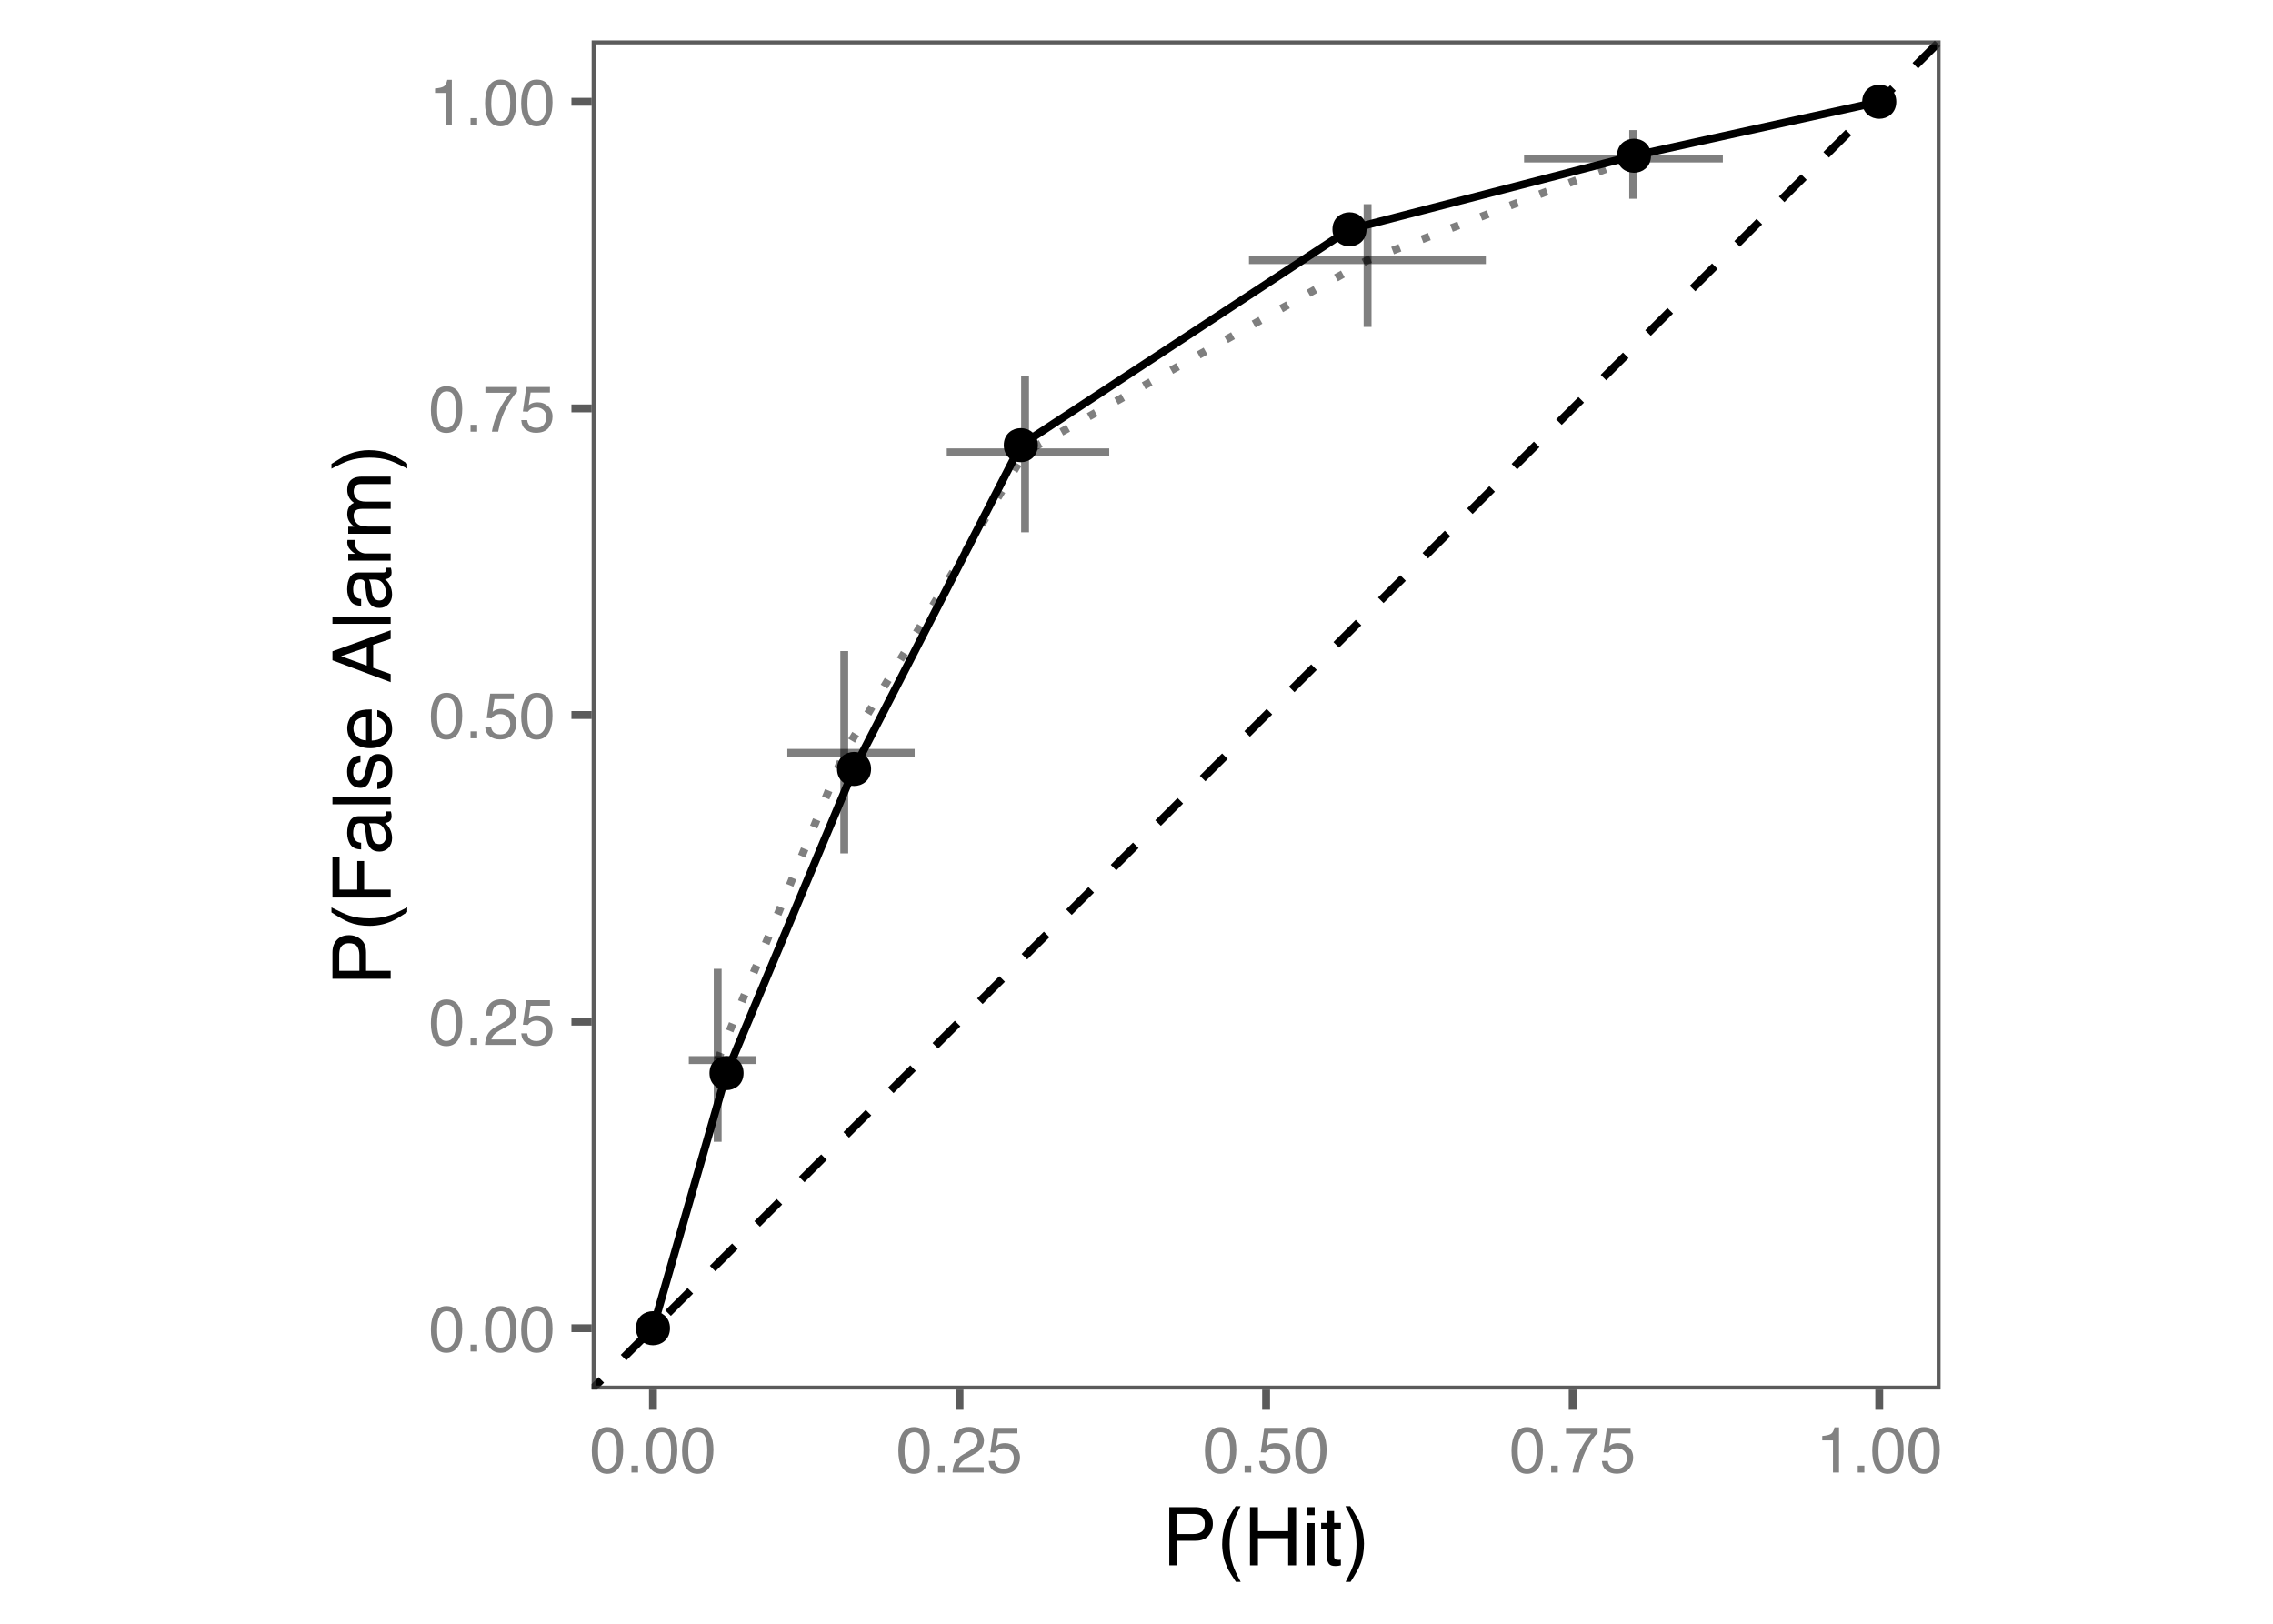
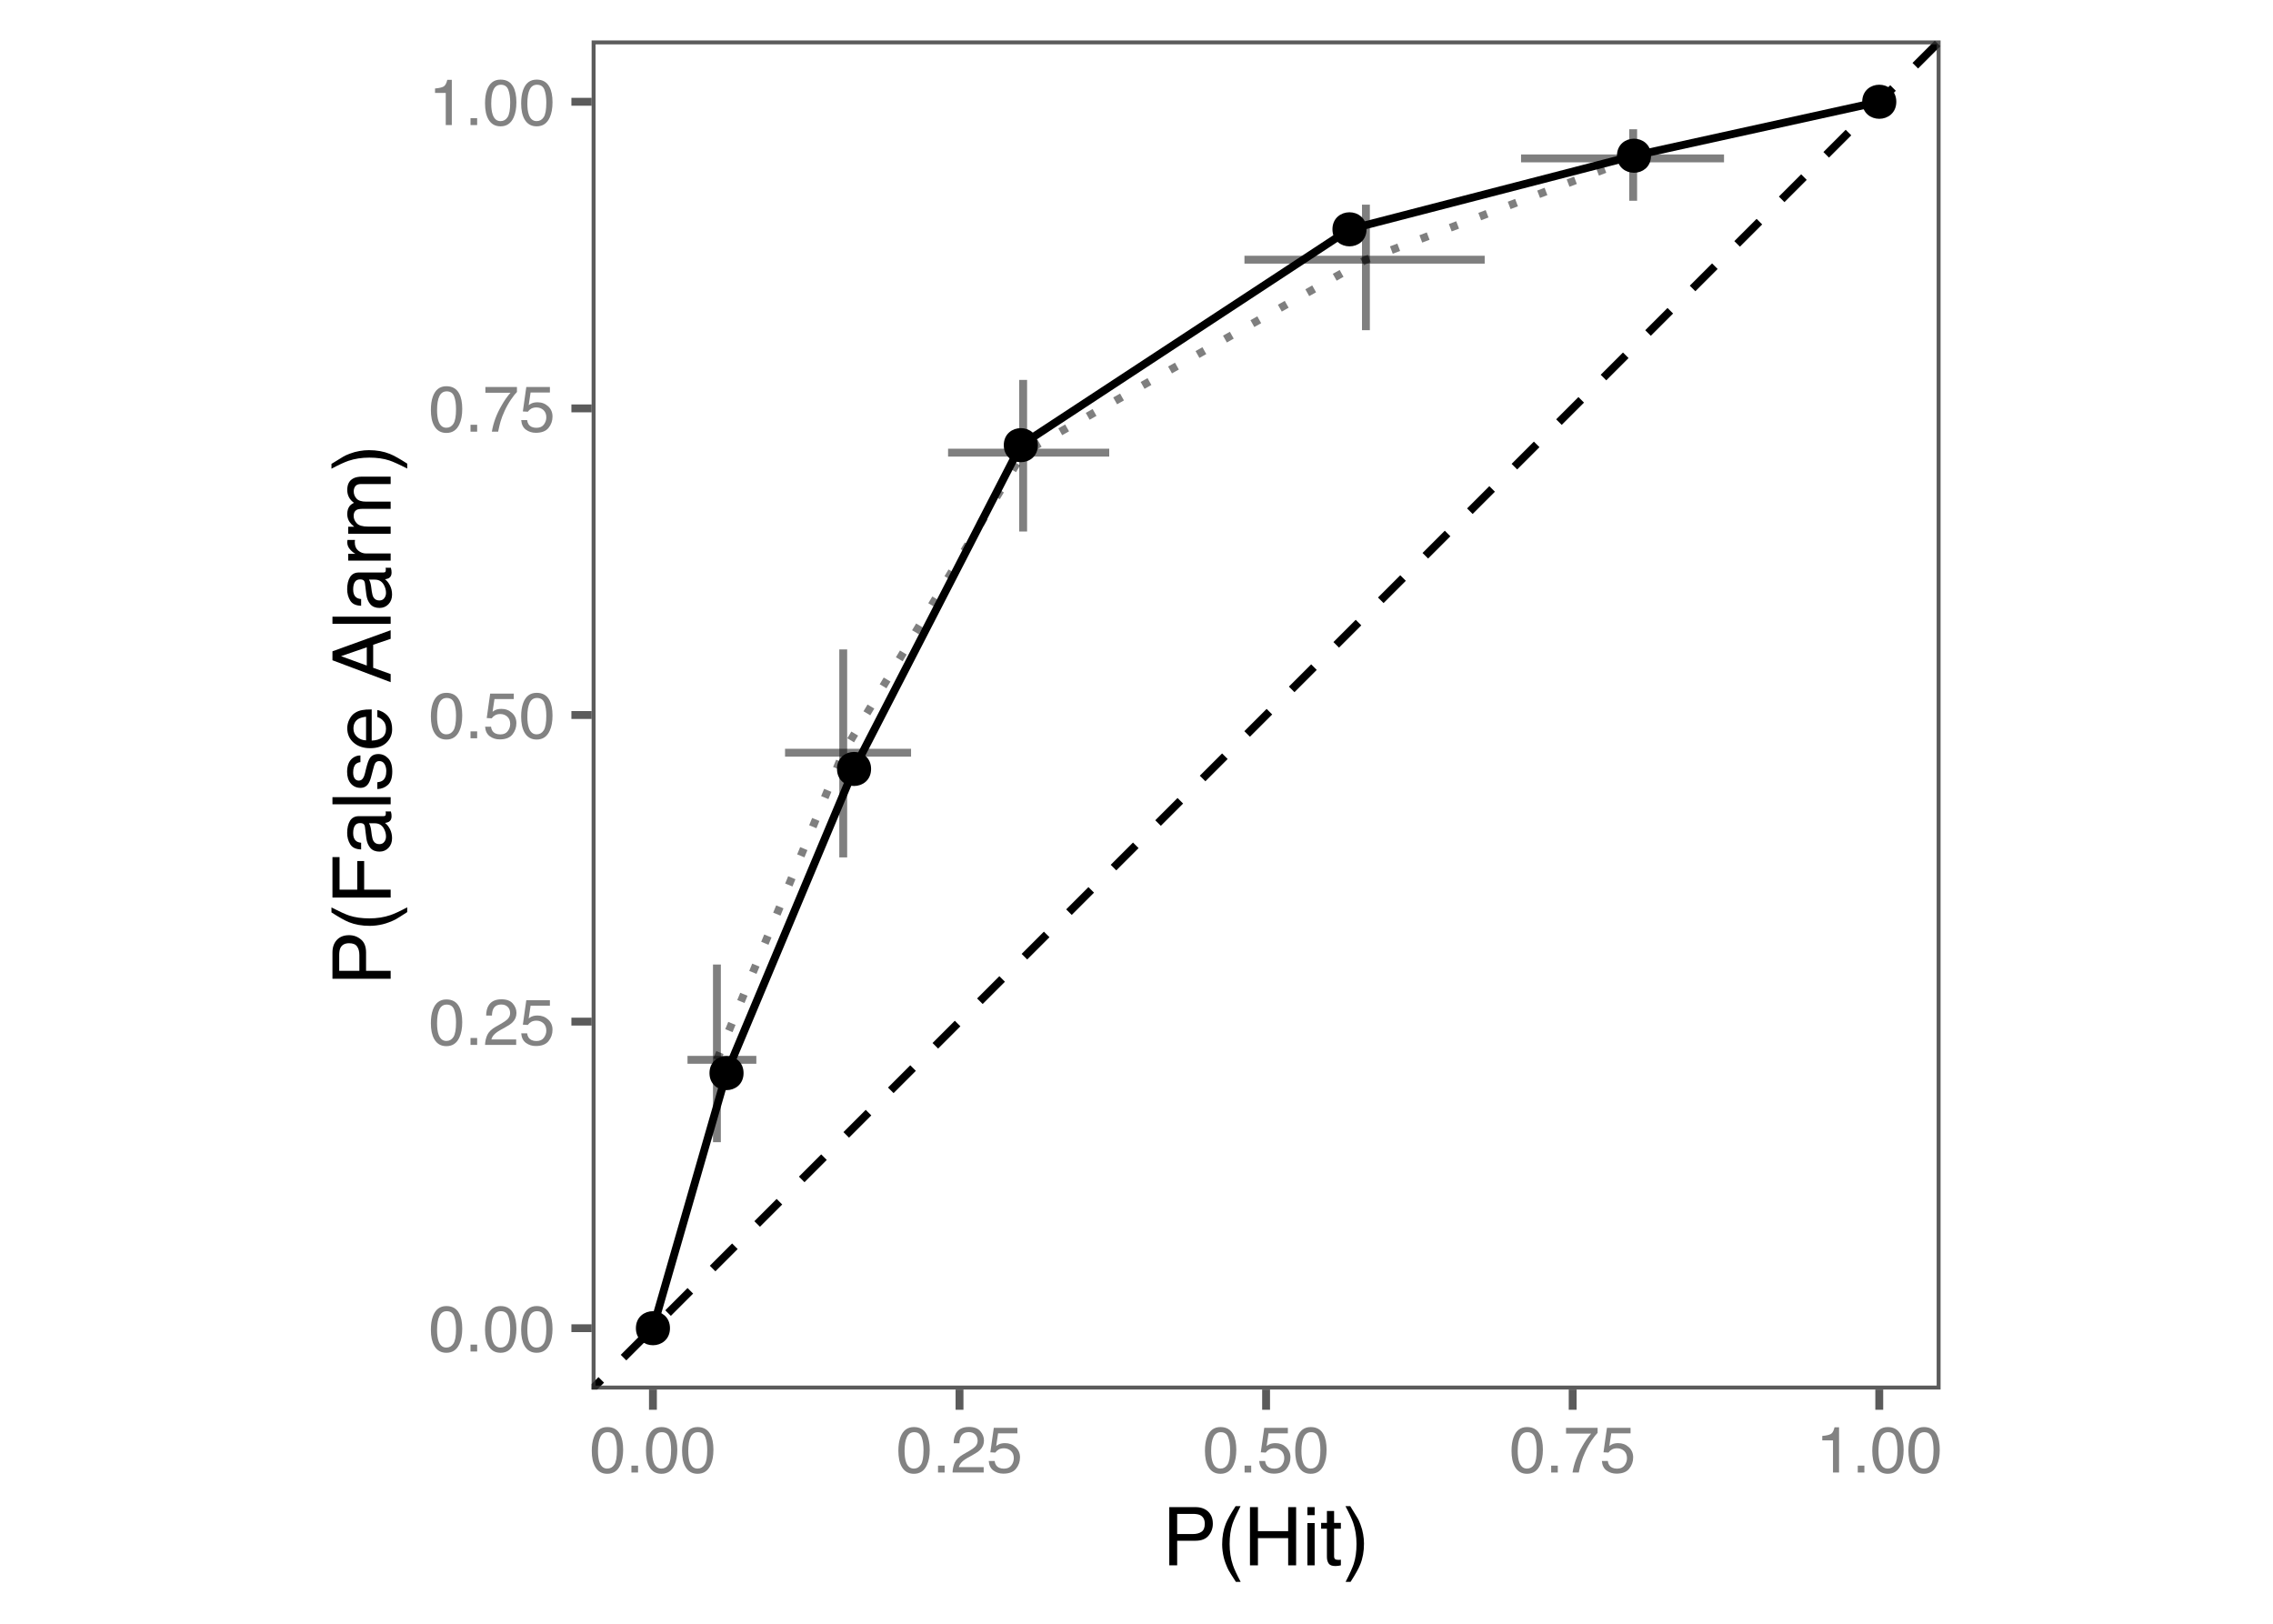
<svg xmlns="http://www.w3.org/2000/svg" xmlns:xlink="http://www.w3.org/1999/xlink" width="504pt" height="360pt" viewBox="0 0 504 360">
  <defs>
    <g>
      <g id="glyph-0-0">
        <path d="M 3.891 -10.078 C 5.203 -10.078 6.145 -9.539 6.719 -8.469 C 7.176 -7.633 7.406 -6.492 7.406 -5.047 C 7.406 -3.68 7.195 -2.551 6.781 -1.656 C 6.195 -0.363 5.234 0.281 3.891 0.281 C 2.68 0.281 1.781 -0.242 1.188 -1.297 C 0.695 -2.172 0.453 -3.348 0.453 -4.828 C 0.453 -5.973 0.598 -6.957 0.891 -7.781 C 1.441 -9.312 2.441 -10.078 3.891 -10.078 Z M 3.891 -0.875 C 4.547 -0.875 5.066 -1.164 5.453 -1.75 C 5.836 -2.332 6.031 -3.414 6.031 -5 C 6.031 -6.145 5.891 -7.086 5.609 -7.828 C 5.328 -8.566 4.781 -8.938 3.969 -8.938 C 3.227 -8.938 2.688 -8.582 2.344 -7.875 C 2 -7.176 1.828 -6.145 1.828 -4.781 C 1.828 -3.758 1.938 -2.938 2.156 -2.312 C 2.488 -1.352 3.066 -0.875 3.891 -0.875 Z M 3.891 -0.875 " />
      </g>
      <g id="glyph-0-1">
        <path d="M 1.234 -1.531 L 2.703 -1.531 L 2.703 0 L 1.234 0 Z M 1.234 -1.531 " />
      </g>
      <g id="glyph-0-2">
        <path d="M 0.453 0 C 0.492 -0.863 0.672 -1.617 0.984 -2.266 C 1.297 -2.91 1.906 -3.492 2.812 -4.016 L 4.172 -4.797 C 4.773 -5.148 5.195 -5.453 5.438 -5.703 C 5.82 -6.086 6.016 -6.531 6.016 -7.031 C 6.016 -7.613 5.836 -8.078 5.484 -8.422 C 5.129 -8.773 4.66 -8.953 4.078 -8.953 C 3.211 -8.953 2.613 -8.625 2.281 -7.969 C 2.102 -7.613 2.004 -7.125 1.984 -6.5 L 0.703 -6.5 C 0.711 -7.375 0.875 -8.086 1.188 -8.641 C 1.727 -9.617 2.695 -10.109 4.094 -10.109 C 5.238 -10.109 6.078 -9.797 6.609 -9.172 C 7.148 -8.547 7.422 -7.852 7.422 -7.094 C 7.422 -6.281 7.133 -5.586 6.562 -5.016 C 6.238 -4.68 5.648 -4.281 4.797 -3.812 L 3.828 -3.281 C 3.367 -3.02 3.008 -2.773 2.75 -2.547 C 2.281 -2.141 1.984 -1.691 1.859 -1.203 L 7.359 -1.203 L 7.359 0 Z M 0.453 0 " />
      </g>
      <g id="glyph-0-3">
        <path d="M 1.781 -2.562 C 1.863 -1.844 2.195 -1.344 2.781 -1.062 C 3.082 -0.926 3.43 -0.859 3.828 -0.859 C 4.578 -0.859 5.129 -1.098 5.484 -1.578 C 5.848 -2.055 6.031 -2.586 6.031 -3.172 C 6.031 -3.867 5.816 -4.41 5.391 -4.797 C 4.961 -5.18 4.445 -5.375 3.844 -5.375 C 3.406 -5.375 3.031 -5.289 2.719 -5.125 C 2.414 -4.957 2.148 -4.723 1.922 -4.422 L 0.828 -4.484 L 1.594 -9.906 L 6.828 -9.906 L 6.828 -8.688 L 2.547 -8.688 L 2.125 -5.875 C 2.352 -6.051 2.57 -6.188 2.781 -6.281 C 3.156 -6.438 3.594 -6.516 4.094 -6.516 C 5.008 -6.516 5.789 -6.219 6.438 -5.625 C 7.082 -5.031 7.406 -4.273 7.406 -3.359 C 7.406 -2.398 7.109 -1.555 6.516 -0.828 C 5.93 -0.109 4.992 0.25 3.703 0.25 C 2.879 0.25 2.148 0.02 1.516 -0.438 C 0.891 -0.895 0.539 -1.602 0.469 -2.562 Z M 1.781 -2.562 " />
      </g>
      <g id="glyph-0-4">
        <path d="M 7.531 -9.906 L 7.531 -8.797 C 7.207 -8.484 6.773 -7.938 6.234 -7.156 C 5.703 -6.383 5.227 -5.547 4.812 -4.641 C 4.406 -3.766 4.098 -2.969 3.891 -2.25 C 3.754 -1.781 3.578 -1.031 3.359 0 L 1.969 0 C 2.281 -1.926 2.984 -3.836 4.078 -5.734 C 4.711 -6.859 5.383 -7.82 6.094 -8.625 L 0.531 -8.625 L 0.531 -9.906 Z M 7.531 -9.906 " />
      </g>
      <g id="glyph-0-5">
        <path d="M 1.375 -7.125 L 1.375 -8.109 C 2.289 -8.191 2.926 -8.336 3.281 -8.547 C 3.645 -8.754 3.914 -9.25 4.094 -10.031 L 5.094 -10.031 L 5.094 0 L 3.75 0 L 3.75 -7.125 Z M 1.375 -7.125 " />
      </g>
      <g id="glyph-1-0">
        <path d="M 1.531 -12.906 L 7.344 -12.906 C 8.5 -12.906 9.426 -12.582 10.125 -11.938 C 10.832 -11.289 11.188 -10.383 11.188 -9.219 C 11.188 -8.207 10.867 -7.328 10.234 -6.578 C 9.609 -5.828 8.645 -5.453 7.344 -5.453 L 3.281 -5.453 L 3.281 0 L 1.531 0 Z M 9.406 -9.203 C 9.406 -10.148 9.055 -10.797 8.359 -11.141 C 7.973 -11.316 7.441 -11.406 6.766 -11.406 L 3.281 -11.406 L 3.281 -6.938 L 6.766 -6.938 C 7.555 -6.938 8.191 -7.102 8.672 -7.438 C 9.16 -7.77 9.406 -8.359 9.406 -9.203 Z M 9.406 -9.203 " />
      </g>
      <g id="glyph-1-1">
        <path d="M 5.328 -13.125 C 4.41 -11.332 3.812 -10.016 3.531 -9.172 C 3.113 -7.891 2.906 -6.41 2.906 -4.734 C 2.906 -3.035 3.145 -1.484 3.625 -0.078 C 3.914 0.797 4.492 2.047 5.359 3.672 L 4.297 3.672 C 3.43 2.336 2.895 1.484 2.688 1.109 C 2.488 0.742 2.27 0.242 2.031 -0.391 C 1.695 -1.254 1.469 -2.18 1.344 -3.172 C 1.281 -3.672 1.25 -4.156 1.25 -4.625 C 1.25 -6.352 1.52 -7.895 2.062 -9.25 C 2.406 -10.113 3.129 -11.406 4.234 -13.125 Z M 5.328 -13.125 " />
      </g>
      <g id="glyph-1-2">
        <path d="M 1.422 -12.906 L 3.188 -12.906 L 3.188 -7.578 L 9.891 -7.578 L 9.891 -12.906 L 11.656 -12.906 L 11.656 0 L 9.891 0 L 9.891 -6.031 L 3.188 -6.031 L 3.188 0 L 1.422 0 Z M 1.422 -12.906 " />
      </g>
      <g id="glyph-1-3">
        <path d="M 1.156 -9.375 L 2.766 -9.375 L 2.766 0 L 1.156 0 Z M 1.156 -12.906 L 2.766 -12.906 L 2.766 -11.125 L 1.156 -11.125 Z M 1.156 -12.906 " />
      </g>
      <g id="glyph-1-4">
        <path d="M 1.484 -12.047 L 3.078 -12.047 L 3.078 -9.406 L 4.578 -9.406 L 4.578 -8.125 L 3.078 -8.125 L 3.078 -1.984 C 3.078 -1.648 3.188 -1.426 3.406 -1.312 C 3.531 -1.25 3.738 -1.219 4.031 -1.219 C 4.102 -1.219 4.18 -1.219 4.266 -1.219 C 4.359 -1.227 4.461 -1.238 4.578 -1.25 L 4.578 0 C 4.398 0.051 4.211 0.086 4.016 0.109 C 3.816 0.141 3.602 0.156 3.375 0.156 C 2.633 0.156 2.133 -0.031 1.875 -0.406 C 1.613 -0.789 1.484 -1.285 1.484 -1.891 L 1.484 -8.125 L 0.203 -8.125 L 0.203 -9.406 L 1.484 -9.406 Z M 1.484 -12.047 " />
      </g>
      <g id="glyph-1-5">
        <path d="M 0.625 3.672 C 1.551 1.859 2.148 0.535 2.422 -0.297 C 2.836 -1.555 3.047 -3.035 3.047 -4.734 C 3.047 -6.422 2.805 -7.969 2.328 -9.375 C 2.035 -10.238 1.457 -11.488 0.594 -13.125 L 1.656 -13.125 C 2.562 -11.676 3.109 -10.785 3.297 -10.453 C 3.492 -10.117 3.703 -9.656 3.922 -9.062 C 4.203 -8.332 4.398 -7.609 4.516 -6.891 C 4.641 -6.172 4.703 -5.484 4.703 -4.828 C 4.703 -3.086 4.426 -1.539 3.875 -0.188 C 3.531 0.688 2.812 1.973 1.719 3.672 Z M 0.625 3.672 " />
      </g>
      <g id="glyph-2-0">
        <path d="M -12.906 -1.531 L -12.906 -7.344 C -12.906 -8.5 -12.582 -9.426 -11.938 -10.125 C -11.289 -10.832 -10.383 -11.188 -9.219 -11.188 C -8.207 -11.188 -7.328 -10.867 -6.578 -10.234 C -5.828 -9.609 -5.453 -8.645 -5.453 -7.344 L -5.453 -3.281 L 0 -3.281 L 0 -1.531 Z M -9.203 -9.406 C -10.148 -9.406 -10.797 -9.055 -11.141 -8.359 C -11.316 -7.973 -11.406 -7.441 -11.406 -6.766 L -11.406 -3.281 L -6.938 -3.281 L -6.938 -6.766 C -6.938 -7.555 -7.102 -8.191 -7.438 -8.672 C -7.77 -9.16 -8.359 -9.406 -9.203 -9.406 Z M -9.203 -9.406 " />
      </g>
      <g id="glyph-2-1">
        <path d="M -13.125 -5.328 C -11.332 -4.41 -10.016 -3.812 -9.172 -3.531 C -7.891 -3.113 -6.41 -2.906 -4.734 -2.906 C -3.035 -2.906 -1.484 -3.145 -0.078 -3.625 C 0.797 -3.914 2.047 -4.492 3.672 -5.359 L 3.672 -4.297 C 2.336 -3.43 1.484 -2.895 1.109 -2.688 C 0.742 -2.488 0.242 -2.27 -0.391 -2.031 C -1.254 -1.695 -2.18 -1.469 -3.172 -1.344 C -3.672 -1.281 -4.156 -1.25 -4.625 -1.25 C -6.352 -1.25 -7.895 -1.52 -9.25 -2.062 C -10.113 -2.406 -11.406 -3.129 -13.125 -4.234 Z M -13.125 -5.328 " />
      </g>
      <g id="glyph-2-2">
        <path d="M -12.906 -1.531 L -12.906 -10.5 L -11.328 -10.5 L -11.328 -3.281 L -7.406 -3.281 L -7.406 -9.625 L -5.875 -9.625 L -5.875 -3.281 L 0 -3.281 L 0 -1.531 Z M -12.906 -1.531 " />
      </g>
      <g id="glyph-2-3">
        <path d="M -2.5 -2.375 C -2.039 -2.375 -1.68 -2.539 -1.422 -2.875 C -1.16 -3.207 -1.031 -3.602 -1.031 -4.062 C -1.031 -4.613 -1.16 -5.148 -1.422 -5.672 C -1.848 -6.555 -2.547 -7 -3.516 -7 L -4.797 -7 C -4.672 -6.801 -4.566 -6.551 -4.484 -6.25 C -4.398 -5.945 -4.344 -5.648 -4.312 -5.359 L -4.188 -4.391 C -4.102 -3.816 -3.984 -3.391 -3.828 -3.109 C -3.547 -2.617 -3.102 -2.375 -2.5 -2.375 Z M -5.703 -6.203 C -5.754 -6.566 -5.906 -6.812 -6.156 -6.938 C -6.301 -7.008 -6.504 -7.047 -6.766 -7.047 C -7.305 -7.047 -7.695 -6.852 -7.938 -6.469 C -8.188 -6.082 -8.312 -5.531 -8.312 -4.812 C -8.312 -3.988 -8.086 -3.406 -7.641 -3.062 C -7.391 -2.863 -7.023 -2.738 -6.547 -2.688 L -6.547 -1.203 C -7.703 -1.234 -8.504 -1.609 -8.953 -2.328 C -9.41 -3.055 -9.641 -3.898 -9.641 -4.859 C -9.641 -5.961 -9.43 -6.859 -9.016 -7.547 C -8.586 -8.234 -7.93 -8.578 -7.047 -8.578 L -1.625 -8.578 C -1.457 -8.578 -1.32 -8.609 -1.219 -8.672 C -1.125 -8.742 -1.078 -8.891 -1.078 -9.109 C -1.078 -9.18 -1.078 -9.258 -1.078 -9.344 C -1.086 -9.426 -1.102 -9.52 -1.125 -9.625 L 0.047 -9.625 C 0.117 -9.375 0.16 -9.188 0.172 -9.062 C 0.191 -8.938 0.203 -8.758 0.203 -8.531 C 0.203 -7.988 0.008 -7.594 -0.375 -7.344 C -0.582 -7.219 -0.875 -7.129 -1.25 -7.078 C -0.82 -6.754 -0.453 -6.289 -0.141 -5.688 C 0.16 -5.082 0.312 -4.414 0.312 -3.688 C 0.312 -2.812 0.043 -2.098 -0.484 -1.547 C -1.016 -0.992 -1.676 -0.719 -2.469 -0.719 C -3.344 -0.719 -4.02 -0.988 -4.5 -1.531 C -4.977 -2.082 -5.273 -2.801 -5.391 -3.688 Z M -9.641 -4.891 Z M -9.641 -4.891 " />
      </g>
      <g id="glyph-2-4">
        <path d="M -12.906 -1.203 L -12.906 -2.781 L 0 -2.781 L 0 -1.203 Z M -12.906 -1.203 " />
      </g>
      <g id="glyph-2-5">
        <path d="M -2.953 -2.094 C -2.422 -2.145 -2.016 -2.281 -1.734 -2.5 C -1.223 -2.895 -0.969 -3.586 -0.969 -4.578 C -0.969 -5.16 -1.094 -5.672 -1.344 -6.109 C -1.602 -6.555 -2.004 -6.781 -2.547 -6.781 C -2.941 -6.781 -3.25 -6.602 -3.469 -6.25 C -3.594 -6.02 -3.738 -5.566 -3.906 -4.891 L -4.234 -3.641 C -4.43 -2.836 -4.648 -2.242 -4.891 -1.859 C -5.316 -1.18 -5.91 -0.844 -6.672 -0.844 C -7.555 -0.844 -8.273 -1.16 -8.828 -1.797 C -9.379 -2.441 -9.656 -3.305 -9.656 -4.391 C -9.656 -5.805 -9.238 -6.832 -8.406 -7.469 C -7.883 -7.852 -7.316 -8.039 -6.703 -8.031 L -6.703 -6.547 C -7.066 -6.516 -7.395 -6.383 -7.688 -6.156 C -8.102 -5.789 -8.312 -5.16 -8.312 -4.266 C -8.312 -3.672 -8.195 -3.219 -7.969 -2.906 C -7.738 -2.602 -7.438 -2.453 -7.062 -2.453 C -6.645 -2.453 -6.316 -2.656 -6.078 -3.062 C -5.93 -3.289 -5.801 -3.633 -5.688 -4.094 L -5.438 -5.141 C -5.156 -6.273 -4.883 -7.035 -4.625 -7.422 C -4.227 -8.035 -3.594 -8.344 -2.719 -8.344 C -1.883 -8.344 -1.16 -8.023 -0.547 -7.391 C 0.055 -6.754 0.359 -5.785 0.359 -4.484 C 0.359 -3.086 0.039 -2.098 -0.594 -1.516 C -1.227 -0.93 -2.016 -0.617 -2.953 -0.578 Z M -9.641 -4.438 Z M -9.641 -4.438 " />
      </g>
      <g id="glyph-2-6">
        <path d="M -9.625 -5.078 C -9.625 -5.742 -9.469 -6.391 -9.156 -7.016 C -8.844 -7.648 -8.438 -8.129 -7.938 -8.453 C -7.457 -8.773 -6.906 -8.988 -6.281 -9.094 C -5.844 -9.188 -5.148 -9.234 -4.203 -9.234 L -4.203 -2.328 C -3.242 -2.359 -2.473 -2.582 -1.891 -3 C -1.316 -3.426 -1.031 -4.082 -1.031 -4.969 C -1.031 -5.789 -1.305 -6.445 -1.859 -6.938 C -2.172 -7.219 -2.535 -7.422 -2.953 -7.547 L -2.953 -9.094 C -2.609 -9.051 -2.223 -8.914 -1.797 -8.688 C -1.367 -8.457 -1.02 -8.195 -0.75 -7.906 C -0.281 -7.426 0.031 -6.832 0.188 -6.125 C 0.281 -5.75 0.328 -5.316 0.328 -4.828 C 0.328 -3.66 -0.094 -2.672 -0.938 -1.859 C -1.789 -1.047 -2.988 -0.641 -4.531 -0.641 C -6.039 -0.641 -7.266 -1.047 -8.203 -1.859 C -9.148 -2.68 -9.625 -3.754 -9.625 -5.078 Z M -5.453 -7.609 C -6.141 -7.535 -6.691 -7.383 -7.109 -7.156 C -7.867 -6.719 -8.25 -5.992 -8.25 -4.984 C -8.25 -4.254 -7.984 -3.645 -7.453 -3.156 C -6.93 -2.664 -6.266 -2.406 -5.453 -2.375 Z M -9.641 -4.938 Z M -9.641 -4.938 " />
      </g>
      <g id="glyph-2-7">
</g>
      <g id="glyph-2-8">
        <path d="M -5.297 -8 L -11 -6.031 L -5.297 -3.953 Z M -12.906 -5.125 L -12.906 -7.109 L 0 -11.781 L 0 -9.875 L -3.875 -8.562 L -3.875 -3.453 L 0 -2.062 L 0 -0.266 Z M -12.906 -5.125 " />
      </g>
      <g id="glyph-2-9">
        <path d="M -9.406 -1.203 L -9.406 -2.703 L -7.781 -2.703 C -8.102 -2.828 -8.488 -3.129 -8.938 -3.609 C -9.395 -4.086 -9.625 -4.645 -9.625 -5.281 C -9.625 -5.301 -9.617 -5.348 -9.609 -5.422 C -9.609 -5.492 -9.598 -5.613 -9.578 -5.781 L -7.906 -5.781 C -7.926 -5.688 -7.938 -5.598 -7.938 -5.516 C -7.945 -5.441 -7.953 -5.359 -7.953 -5.266 C -7.953 -4.461 -7.695 -3.848 -7.188 -3.422 C -6.676 -2.992 -6.086 -2.781 -5.422 -2.781 L 0 -2.781 L 0 -1.203 Z M -9.406 -1.203 " />
      </g>
      <g id="glyph-2-10">
        <path d="M -9.406 -1.156 L -9.406 -2.719 L -8.078 -2.719 C -8.535 -3.094 -8.875 -3.438 -9.094 -3.75 C -9.445 -4.27 -9.625 -4.859 -9.625 -5.516 C -9.625 -6.266 -9.441 -6.867 -9.078 -7.328 C -8.859 -7.586 -8.547 -7.82 -8.141 -8.031 C -8.641 -8.383 -9.008 -8.797 -9.25 -9.266 C -9.5 -9.742 -9.625 -10.281 -9.625 -10.875 C -9.625 -12.133 -9.164 -12.992 -8.25 -13.453 C -7.758 -13.703 -7.098 -13.828 -6.266 -13.828 L 0 -13.828 L 0 -12.188 L -6.547 -12.188 C -7.172 -12.188 -7.598 -12.023 -7.828 -11.703 C -8.066 -11.391 -8.188 -11.008 -8.188 -10.562 C -8.188 -9.945 -7.977 -9.41 -7.562 -8.953 C -7.145 -8.504 -6.445 -8.281 -5.469 -8.281 L 0 -8.281 L 0 -6.688 L -6.141 -6.688 C -6.785 -6.688 -7.254 -6.609 -7.547 -6.453 C -7.984 -6.211 -8.203 -5.766 -8.203 -5.109 C -8.203 -4.504 -7.969 -3.957 -7.5 -3.469 C -7.039 -2.988 -6.207 -2.75 -5 -2.75 L 0 -2.75 L 0 -1.156 Z M -9.406 -1.156 " />
      </g>
      <g id="glyph-2-11">
        <path d="M 3.672 -0.625 C 1.859 -1.551 0.535 -2.148 -0.297 -2.422 C -1.555 -2.836 -3.035 -3.047 -4.734 -3.047 C -6.422 -3.047 -7.969 -2.805 -9.375 -2.328 C -10.238 -2.035 -11.488 -1.457 -13.125 -0.594 L -13.125 -1.656 C -11.676 -2.562 -10.785 -3.109 -10.453 -3.297 C -10.117 -3.492 -9.656 -3.703 -9.062 -3.922 C -8.332 -4.203 -7.609 -4.398 -6.891 -4.516 C -6.172 -4.641 -5.484 -4.703 -4.828 -4.703 C -3.086 -4.703 -1.539 -4.426 -0.188 -3.875 C 0.688 -3.531 1.973 -2.812 3.672 -1.719 Z M 3.672 -0.625 " />
      </g>
    </g>
    <clipPath id="clip-0">
      <path clip-rule="nonzero" d="M 131.184 8.965 L 430.293 8.965 L 430.293 308.074 L 131.184 308.074 Z M 131.184 8.965 " />
    </clipPath>
    <clipPath id="clip-1">
      <path clip-rule="nonzero" d="M 131.184 8.965 L 430.293 8.965 L 430.293 308.074 L 131.184 308.074 Z M 131.184 8.965 " />
    </clipPath>
  </defs>
  <g clip-path="url(#clip-0)">
    <path fill="none" stroke-width="1.746" stroke-linecap="butt" stroke-linejoin="round" stroke="rgb(0%, 0%, 0%)" stroke-opacity="1" stroke-dasharray="6.984 6.984" stroke-miterlimit="10" d="M -167.926 607.184 L 729.398 -290.141 " />
  </g>
  <path fill="none" stroke-width="1.746" stroke-linecap="butt" stroke-linejoin="round" stroke="rgb(0%, 0%, 0%)" stroke-opacity="1" stroke-miterlimit="10" d="M 416.695 22.562 L 362.312 34.527 L 299.227 50.84 L 226.352 98.699 L 189.371 170.484 L 161.094 237.918 L 144.777 294.477 " />
  <path fill-rule="nonzero" fill="rgb(0%, 0%, 0%)" fill-opacity="1" stroke-width="1.16" stroke-linecap="round" stroke-linejoin="round" stroke="rgb(0%, 0%, 0%)" stroke-opacity="1" stroke-miterlimit="10" d="M 419.895 22.562 C 419.895 26.828 413.496 26.828 413.496 22.562 C 413.496 18.297 419.895 18.297 419.895 22.562 " />
  <path fill-rule="nonzero" fill="rgb(0%, 0%, 0%)" fill-opacity="1" stroke-width="1.16" stroke-linecap="round" stroke-linejoin="round" stroke="rgb(0%, 0%, 0%)" stroke-opacity="1" stroke-miterlimit="10" d="M 365.508 34.527 C 365.508 38.793 359.113 38.793 359.113 34.527 C 359.113 30.262 365.508 30.262 365.508 34.527 " />
  <path fill-rule="nonzero" fill="rgb(0%, 0%, 0%)" fill-opacity="1" stroke-width="1.16" stroke-linecap="round" stroke-linejoin="round" stroke="rgb(0%, 0%, 0%)" stroke-opacity="1" stroke-miterlimit="10" d="M 302.426 50.84 C 302.426 55.105 296.027 55.105 296.027 50.84 C 296.027 46.578 302.426 46.578 302.426 50.84 " />
  <path fill-rule="nonzero" fill="rgb(0%, 0%, 0%)" fill-opacity="1" stroke-width="1.16" stroke-linecap="round" stroke-linejoin="round" stroke="rgb(0%, 0%, 0%)" stroke-opacity="1" stroke-miterlimit="10" d="M 229.551 98.699 C 229.551 102.965 223.152 102.965 223.152 98.699 C 223.152 94.434 229.551 94.434 229.551 98.699 " />
  <path fill-rule="nonzero" fill="rgb(0%, 0%, 0%)" fill-opacity="1" stroke-width="1.16" stroke-linecap="round" stroke-linejoin="round" stroke="rgb(0%, 0%, 0%)" stroke-opacity="1" stroke-miterlimit="10" d="M 192.57 170.484 C 192.57 174.75 186.172 174.75 186.172 170.484 C 186.172 166.219 192.57 166.219 192.57 170.484 " />
  <path fill-rule="nonzero" fill="rgb(0%, 0%, 0%)" fill-opacity="1" stroke-width="1.16" stroke-linecap="round" stroke-linejoin="round" stroke="rgb(0%, 0%, 0%)" stroke-opacity="1" stroke-miterlimit="10" d="M 164.293 237.918 C 164.293 242.184 157.895 242.184 157.895 237.918 C 157.895 233.656 164.293 233.656 164.293 237.918 " />
  <path fill-rule="nonzero" fill="rgb(0%, 0%, 0%)" fill-opacity="1" stroke-width="1.16" stroke-linecap="round" stroke-linejoin="round" stroke="rgb(0%, 0%, 0%)" stroke-opacity="1" stroke-miterlimit="10" d="M 147.977 294.477 C 147.977 298.742 141.578 298.742 141.578 294.477 C 141.578 290.215 147.977 290.215 147.977 294.477 " />
-   <path fill="none" stroke-width="1.746" stroke-linecap="butt" stroke-linejoin="round" stroke="rgb(0%, 0%, 0%)" stroke-opacity="0.502" stroke-dasharray="1.746 5.238" stroke-miterlimit="10" d="M 159.133 235.02 L 187.199 166.918 L 227.293 100.289 L 303.238 57.676 L 362.133 35.141 " />
-   <path fill="none" stroke-width="1.746" stroke-linecap="butt" stroke-linejoin="round" stroke="rgb(0%, 0%, 0%)" stroke-opacity="0.502" stroke-miterlimit="10" d="M 382.02 35.141 L 382.02 35.141 " />
-   <path fill="none" stroke-width="1.746" stroke-linecap="butt" stroke-linejoin="round" stroke="rgb(0%, 0%, 0%)" stroke-opacity="0.502" stroke-miterlimit="10" d="M 382.02 35.141 L 337.938 35.141 " />
-   <path fill="none" stroke-width="1.746" stroke-linecap="butt" stroke-linejoin="round" stroke="rgb(0%, 0%, 0%)" stroke-opacity="0.502" stroke-miterlimit="10" d="M 337.938 35.141 L 337.938 35.141 " />
-   <path fill="none" stroke-width="1.746" stroke-linecap="butt" stroke-linejoin="round" stroke="rgb(0%, 0%, 0%)" stroke-opacity="0.502" stroke-miterlimit="10" d="M 329.465 57.676 L 329.465 57.676 " />
-   <path fill="none" stroke-width="1.746" stroke-linecap="butt" stroke-linejoin="round" stroke="rgb(0%, 0%, 0%)" stroke-opacity="0.502" stroke-miterlimit="10" d="M 329.465 57.676 L 276.938 57.676 " />
-   <path fill="none" stroke-width="1.746" stroke-linecap="butt" stroke-linejoin="round" stroke="rgb(0%, 0%, 0%)" stroke-opacity="0.502" stroke-miterlimit="10" d="M 276.938 57.676 L 276.938 57.676 " />
-   <path fill="none" stroke-width="1.746" stroke-linecap="butt" stroke-linejoin="round" stroke="rgb(0%, 0%, 0%)" stroke-opacity="0.502" stroke-miterlimit="10" d="M 245.957 100.289 L 245.957 100.289 " />
-   <path fill="none" stroke-width="1.746" stroke-linecap="butt" stroke-linejoin="round" stroke="rgb(0%, 0%, 0%)" stroke-opacity="0.502" stroke-miterlimit="10" d="M 245.957 100.289 L 209.93 100.289 " />
-   <path fill="none" stroke-width="1.746" stroke-linecap="butt" stroke-linejoin="round" stroke="rgb(0%, 0%, 0%)" stroke-opacity="0.502" stroke-miterlimit="10" d="M 209.93 100.289 L 209.93 100.289 " />
-   <path fill="none" stroke-width="1.746" stroke-linecap="butt" stroke-linejoin="round" stroke="rgb(0%, 0%, 0%)" stroke-opacity="0.502" stroke-miterlimit="10" d="M 202.812 166.918 L 202.812 166.918 " />
-   <path fill="none" stroke-width="1.746" stroke-linecap="butt" stroke-linejoin="round" stroke="rgb(0%, 0%, 0%)" stroke-opacity="0.502" stroke-miterlimit="10" d="M 202.812 166.918 L 174.578 166.918 " />
-   <path fill="none" stroke-width="1.746" stroke-linecap="butt" stroke-linejoin="round" stroke="rgb(0%, 0%, 0%)" stroke-opacity="0.502" stroke-miterlimit="10" d="M 174.578 166.918 L 174.578 166.918 " />
-   <path fill="none" stroke-width="1.746" stroke-linecap="butt" stroke-linejoin="round" stroke="rgb(0%, 0%, 0%)" stroke-opacity="0.502" stroke-miterlimit="10" d="M 167.734 235.02 L 167.734 235.02 " />
-   <path fill="none" stroke-width="1.746" stroke-linecap="butt" stroke-linejoin="round" stroke="rgb(0%, 0%, 0%)" stroke-opacity="0.502" stroke-miterlimit="10" d="M 167.734 235.02 L 152.73 235.02 " />
-   <path fill="none" stroke-width="1.746" stroke-linecap="butt" stroke-linejoin="round" stroke="rgb(0%, 0%, 0%)" stroke-opacity="0.502" stroke-miterlimit="10" d="M 152.73 235.02 L 152.73 235.02 " />
-   <path fill="none" stroke-width="1.746" stroke-linecap="butt" stroke-linejoin="round" stroke="rgb(0%, 0%, 0%)" stroke-opacity="0.502" stroke-miterlimit="10" d="M 362.133 28.848 L 362.133 28.848 " />
-   <path fill="none" stroke-width="1.746" stroke-linecap="butt" stroke-linejoin="round" stroke="rgb(0%, 0%, 0%)" stroke-opacity="0.502" stroke-miterlimit="10" d="M 362.133 28.848 L 362.133 44.074 " />
-   <path fill="none" stroke-width="1.746" stroke-linecap="butt" stroke-linejoin="round" stroke="rgb(0%, 0%, 0%)" stroke-opacity="0.502" stroke-miterlimit="10" d="M 362.133 44.074 L 362.133 44.074 " />
-   <path fill="none" stroke-width="1.746" stroke-linecap="butt" stroke-linejoin="round" stroke="rgb(0%, 0%, 0%)" stroke-opacity="0.502" stroke-miterlimit="10" d="M 303.238 45.262 L 303.238 45.262 " />
-   <path fill="none" stroke-width="1.746" stroke-linecap="butt" stroke-linejoin="round" stroke="rgb(0%, 0%, 0%)" stroke-opacity="0.502" stroke-miterlimit="10" d="M 303.238 45.262 L 303.238 72.484 " />
-   <path fill="none" stroke-width="1.746" stroke-linecap="butt" stroke-linejoin="round" stroke="rgb(0%, 0%, 0%)" stroke-opacity="0.502" stroke-miterlimit="10" d="M 303.238 72.484 L 303.238 72.484 " />
-   <path fill="none" stroke-width="1.746" stroke-linecap="butt" stroke-linejoin="round" stroke="rgb(0%, 0%, 0%)" stroke-opacity="0.502" stroke-miterlimit="10" d="M 227.293 83.43 L 227.293 83.43 " />
-   <path fill="none" stroke-width="1.746" stroke-linecap="butt" stroke-linejoin="round" stroke="rgb(0%, 0%, 0%)" stroke-opacity="0.502" stroke-miterlimit="10" d="M 227.293 83.43 L 227.293 118.016 " />
-   <path fill="none" stroke-width="1.746" stroke-linecap="butt" stroke-linejoin="round" stroke="rgb(0%, 0%, 0%)" stroke-opacity="0.502" stroke-miterlimit="10" d="M 227.293 118.016 L 227.293 118.016 " />
-   <path fill="none" stroke-width="1.746" stroke-linecap="butt" stroke-linejoin="round" stroke="rgb(0%, 0%, 0%)" stroke-opacity="0.502" stroke-miterlimit="10" d="M 187.199 144.352 L 187.199 144.352 " />
-   <path fill="none" stroke-width="1.746" stroke-linecap="butt" stroke-linejoin="round" stroke="rgb(0%, 0%, 0%)" stroke-opacity="0.502" stroke-miterlimit="10" d="M 187.199 144.352 L 187.199 189.211 " />
-   <path fill="none" stroke-width="1.746" stroke-linecap="butt" stroke-linejoin="round" stroke="rgb(0%, 0%, 0%)" stroke-opacity="0.502" stroke-miterlimit="10" d="M 187.199 189.211 L 187.199 189.211 " />
-   <path fill="none" stroke-width="1.746" stroke-linecap="butt" stroke-linejoin="round" stroke="rgb(0%, 0%, 0%)" stroke-opacity="0.502" stroke-miterlimit="10" d="M 159.133 214.797 L 159.133 214.797 " />
-   <path fill="none" stroke-width="1.746" stroke-linecap="butt" stroke-linejoin="round" stroke="rgb(0%, 0%, 0%)" stroke-opacity="0.502" stroke-miterlimit="10" d="M 159.133 214.797 L 159.133 253.148 " />
-   <path fill="none" stroke-width="1.746" stroke-linecap="butt" stroke-linejoin="round" stroke="rgb(0%, 0%, 0%)" stroke-opacity="0.502" stroke-miterlimit="10" d="M 159.133 253.148 L 159.133 253.148 " />
+   <path fill="none" stroke-width="1.746" stroke-linecap="butt" stroke-linejoin="round" stroke="rgb(0%, 0%, 0%)" stroke-opacity="0.502" stroke-dasharray="1.746 5.238" stroke-miterlimit="10" d="M 158.965 234.969 L 186.973 166.887 L 226.867 100.355 L 302.871 57.578 L 362.129 35.121 " />
+   <path fill="none" stroke-width="1.746" stroke-linecap="butt" stroke-linejoin="round" stroke="rgb(0%, 0%, 0%)" stroke-opacity="0.502" stroke-miterlimit="10" d="M 382.273 35.121 L 382.273 35.121 " />
+   <path fill="none" stroke-width="1.746" stroke-linecap="butt" stroke-linejoin="round" stroke="rgb(0%, 0%, 0%)" stroke-opacity="0.502" stroke-miterlimit="10" d="M 382.273 35.121 L 337.266 35.121 " />
+   <path fill="none" stroke-width="1.746" stroke-linecap="butt" stroke-linejoin="round" stroke="rgb(0%, 0%, 0%)" stroke-opacity="0.502" stroke-miterlimit="10" d="M 337.266 35.121 L 337.266 35.121 " />
+   <path fill="none" stroke-width="1.746" stroke-linecap="butt" stroke-linejoin="round" stroke="rgb(0%, 0%, 0%)" stroke-opacity="0.502" stroke-miterlimit="10" d="M 329.207 57.578 L 329.207 57.578 " />
+   <path fill="none" stroke-width="1.746" stroke-linecap="butt" stroke-linejoin="round" stroke="rgb(0%, 0%, 0%)" stroke-opacity="0.502" stroke-miterlimit="10" d="M 329.207 57.578 L 275.938 57.578 " />
+   <path fill="none" stroke-width="1.746" stroke-linecap="butt" stroke-linejoin="round" stroke="rgb(0%, 0%, 0%)" stroke-opacity="0.502" stroke-miterlimit="10" d="M 275.938 57.578 L 275.938 57.578 " />
+   <path fill="none" stroke-width="1.746" stroke-linecap="butt" stroke-linejoin="round" stroke="rgb(0%, 0%, 0%)" stroke-opacity="0.502" stroke-miterlimit="10" d="M 245.953 100.355 L 245.953 100.355 " />
+   <path fill="none" stroke-width="1.746" stroke-linecap="butt" stroke-linejoin="round" stroke="rgb(0%, 0%, 0%)" stroke-opacity="0.502" stroke-miterlimit="10" d="M 245.953 100.355 L 210.219 100.355 " />
+   <path fill="none" stroke-width="1.746" stroke-linecap="butt" stroke-linejoin="round" stroke="rgb(0%, 0%, 0%)" stroke-opacity="0.502" stroke-miterlimit="10" d="M 210.219 100.355 L 210.219 100.355 " />
+   <path fill="none" stroke-width="1.746" stroke-linecap="butt" stroke-linejoin="round" stroke="rgb(0%, 0%, 0%)" stroke-opacity="0.502" stroke-miterlimit="10" d="M 202.012 166.887 L 202.012 166.887 " />
+   <path fill="none" stroke-width="1.746" stroke-linecap="butt" stroke-linejoin="round" stroke="rgb(0%, 0%, 0%)" stroke-opacity="0.502" stroke-miterlimit="10" d="M 202.012 166.887 L 174.07 166.887 " />
+   <path fill="none" stroke-width="1.746" stroke-linecap="butt" stroke-linejoin="round" stroke="rgb(0%, 0%, 0%)" stroke-opacity="0.502" stroke-miterlimit="10" d="M 174.07 166.887 L 174.07 166.887 " />
+   <path fill="none" stroke-width="1.746" stroke-linecap="butt" stroke-linejoin="round" stroke="rgb(0%, 0%, 0%)" stroke-opacity="0.502" stroke-miterlimit="10" d="M 167.707 234.969 L 167.707 234.969 " />
+   <path fill="none" stroke-width="1.746" stroke-linecap="butt" stroke-linejoin="round" stroke="rgb(0%, 0%, 0%)" stroke-opacity="0.502" stroke-miterlimit="10" d="M 167.707 234.969 L 152.441 234.969 " />
+   <path fill="none" stroke-width="1.746" stroke-linecap="butt" stroke-linejoin="round" stroke="rgb(0%, 0%, 0%)" stroke-opacity="0.502" stroke-miterlimit="10" d="M 152.441 234.969 L 152.441 234.969 " />
+   <path fill="none" stroke-width="1.746" stroke-linecap="butt" stroke-linejoin="round" stroke="rgb(0%, 0%, 0%)" stroke-opacity="0.502" stroke-miterlimit="10" d="M 362.129 28.652 L 362.129 28.652 " />
+   <path fill="none" stroke-width="1.746" stroke-linecap="butt" stroke-linejoin="round" stroke="rgb(0%, 0%, 0%)" stroke-opacity="0.502" stroke-miterlimit="10" d="M 362.129 28.652 L 362.129 44.516 " />
+   <path fill="none" stroke-width="1.746" stroke-linecap="butt" stroke-linejoin="round" stroke="rgb(0%, 0%, 0%)" stroke-opacity="0.502" stroke-miterlimit="10" d="M 362.129 44.516 L 362.129 44.516 " />
+   <path fill="none" stroke-width="1.746" stroke-linecap="butt" stroke-linejoin="round" stroke="rgb(0%, 0%, 0%)" stroke-opacity="0.502" stroke-miterlimit="10" d="M 302.871 45.367 L 302.871 45.367 " />
+   <path fill="none" stroke-width="1.746" stroke-linecap="butt" stroke-linejoin="round" stroke="rgb(0%, 0%, 0%)" stroke-opacity="0.502" stroke-miterlimit="10" d="M 302.871 45.367 L 302.871 73.211 " />
+   <path fill="none" stroke-width="1.746" stroke-linecap="butt" stroke-linejoin="round" stroke="rgb(0%, 0%, 0%)" stroke-opacity="0.502" stroke-miterlimit="10" d="M 302.871 73.211 L 302.871 73.211 " />
+   <path fill="none" stroke-width="1.746" stroke-linecap="butt" stroke-linejoin="round" stroke="rgb(0%, 0%, 0%)" stroke-opacity="0.502" stroke-miterlimit="10" d="M 226.867 84.23 L 226.867 84.23 " />
+   <path fill="none" stroke-width="1.746" stroke-linecap="butt" stroke-linejoin="round" stroke="rgb(0%, 0%, 0%)" stroke-opacity="0.502" stroke-miterlimit="10" d="M 226.867 84.23 L 226.867 117.836 " />
+   <path fill="none" stroke-width="1.746" stroke-linecap="butt" stroke-linejoin="round" stroke="rgb(0%, 0%, 0%)" stroke-opacity="0.502" stroke-miterlimit="10" d="M 226.867 117.836 L 226.867 117.836 " />
+   <path fill="none" stroke-width="1.746" stroke-linecap="butt" stroke-linejoin="round" stroke="rgb(0%, 0%, 0%)" stroke-opacity="0.502" stroke-miterlimit="10" d="M 186.973 143.984 L 186.973 143.984 " />
+   <path fill="none" stroke-width="1.746" stroke-linecap="butt" stroke-linejoin="round" stroke="rgb(0%, 0%, 0%)" stroke-opacity="0.502" stroke-miterlimit="10" d="M 186.973 143.984 L 186.973 190.098 " />
+   <path fill="none" stroke-width="1.746" stroke-linecap="butt" stroke-linejoin="round" stroke="rgb(0%, 0%, 0%)" stroke-opacity="0.502" stroke-miterlimit="10" d="M 186.973 190.098 L 186.973 190.098 " />
+   <path fill="none" stroke-width="1.746" stroke-linecap="butt" stroke-linejoin="round" stroke="rgb(0%, 0%, 0%)" stroke-opacity="0.502" stroke-miterlimit="10" d="M 158.965 213.848 L 158.965 213.848 " />
+   <path fill="none" stroke-width="1.746" stroke-linecap="butt" stroke-linejoin="round" stroke="rgb(0%, 0%, 0%)" stroke-opacity="0.502" stroke-miterlimit="10" d="M 158.965 213.848 L 158.965 253.242 " />
+   <path fill="none" stroke-width="1.746" stroke-linecap="butt" stroke-linejoin="round" stroke="rgb(0%, 0%, 0%)" stroke-opacity="0.502" stroke-miterlimit="10" d="M 158.965 253.242 L 158.965 253.242 " />
  <g clip-path="url(#clip-1)">
    <path fill="none" stroke-width="1.746" stroke-linecap="round" stroke-linejoin="round" stroke="rgb(20%, 20%, 20%)" stroke-opacity="0.8" stroke-miterlimit="10" d="M 131.184 308.074 L 430.293 308.074 L 430.293 8.965 L 131.184 8.965 Z M 131.184 308.074 " />
  </g>
  <g fill="rgb(30.196%, 30.196%, 30.196%)" fill-opacity="0.698">
    <use xlink:href="#glyph-0-0" x="95.086" y="299.645" />
    <use xlink:href="#glyph-0-1" x="103.095" y="299.645" />
    <use xlink:href="#glyph-0-0" x="107.095" y="299.645" />
    <use xlink:href="#glyph-0-0" x="115.104" y="299.645" />
  </g>
  <g fill="rgb(30.196%, 30.196%, 30.196%)" fill-opacity="0.698">
    <use xlink:href="#glyph-0-0" x="95.086" y="231.664" />
    <use xlink:href="#glyph-0-1" x="103.095" y="231.664" />
    <use xlink:href="#glyph-0-2" x="107.095" y="231.664" />
    <use xlink:href="#glyph-0-3" x="115.104" y="231.664" />
  </g>
  <g fill="rgb(30.196%, 30.196%, 30.196%)" fill-opacity="0.698">
    <use xlink:href="#glyph-0-0" x="95.086" y="163.684" />
    <use xlink:href="#glyph-0-1" x="103.095" y="163.684" />
    <use xlink:href="#glyph-0-3" x="107.095" y="163.684" />
    <use xlink:href="#glyph-0-0" x="115.104" y="163.684" />
  </g>
  <g fill="rgb(30.196%, 30.196%, 30.196%)" fill-opacity="0.698">
    <use xlink:href="#glyph-0-0" x="95.086" y="95.707" />
    <use xlink:href="#glyph-0-1" x="103.095" y="95.707" />
    <use xlink:href="#glyph-0-4" x="107.095" y="95.707" />
    <use xlink:href="#glyph-0-3" x="115.104" y="95.707" />
  </g>
  <g fill="rgb(30.196%, 30.196%, 30.196%)" fill-opacity="0.698">
    <use xlink:href="#glyph-0-5" x="95.086" y="27.727" />
    <use xlink:href="#glyph-0-1" x="103.095" y="27.727" />
    <use xlink:href="#glyph-0-0" x="107.095" y="27.727" />
    <use xlink:href="#glyph-0-0" x="115.104" y="27.727" />
  </g>
  <path fill="none" stroke-width="1.746" stroke-linecap="butt" stroke-linejoin="round" stroke="rgb(20%, 20%, 20%)" stroke-opacity="0.8" stroke-miterlimit="10" d="M 126.699 294.477 L 131.184 294.477 " />
  <path fill="none" stroke-width="1.746" stroke-linecap="butt" stroke-linejoin="round" stroke="rgb(20%, 20%, 20%)" stroke-opacity="0.8" stroke-miterlimit="10" d="M 126.699 226.5 L 131.184 226.5 " />
  <path fill="none" stroke-width="1.746" stroke-linecap="butt" stroke-linejoin="round" stroke="rgb(20%, 20%, 20%)" stroke-opacity="0.8" stroke-miterlimit="10" d="M 126.699 158.52 L 131.184 158.52 " />
  <path fill="none" stroke-width="1.746" stroke-linecap="butt" stroke-linejoin="round" stroke="rgb(20%, 20%, 20%)" stroke-opacity="0.8" stroke-miterlimit="10" d="M 126.699 90.543 L 131.184 90.543 " />
  <path fill="none" stroke-width="1.746" stroke-linecap="butt" stroke-linejoin="round" stroke="rgb(20%, 20%, 20%)" stroke-opacity="0.8" stroke-miterlimit="10" d="M 126.699 22.562 L 131.184 22.562 " />
  <path fill="none" stroke-width="1.746" stroke-linecap="butt" stroke-linejoin="round" stroke="rgb(20%, 20%, 20%)" stroke-opacity="0.8" stroke-miterlimit="10" d="M 144.777 312.559 L 144.777 308.074 " />
  <path fill="none" stroke-width="1.746" stroke-linecap="butt" stroke-linejoin="round" stroke="rgb(20%, 20%, 20%)" stroke-opacity="0.8" stroke-miterlimit="10" d="M 212.758 312.559 L 212.758 308.074 " />
  <path fill="none" stroke-width="1.746" stroke-linecap="butt" stroke-linejoin="round" stroke="rgb(20%, 20%, 20%)" stroke-opacity="0.8" stroke-miterlimit="10" d="M 280.734 312.559 L 280.734 308.074 " />
  <path fill="none" stroke-width="1.746" stroke-linecap="butt" stroke-linejoin="round" stroke="rgb(20%, 20%, 20%)" stroke-opacity="0.8" stroke-miterlimit="10" d="M 348.715 312.559 L 348.715 308.074 " />
  <path fill="none" stroke-width="1.746" stroke-linecap="butt" stroke-linejoin="round" stroke="rgb(20%, 20%, 20%)" stroke-opacity="0.8" stroke-miterlimit="10" d="M 416.695 312.559 L 416.695 308.074 " />
  <g fill="rgb(30.196%, 30.196%, 30.196%)" fill-opacity="0.698">
    <use xlink:href="#glyph-0-0" x="130.766" y="326.473" />
    <use xlink:href="#glyph-0-1" x="138.774" y="326.473" />
    <use xlink:href="#glyph-0-0" x="142.775" y="326.473" />
    <use xlink:href="#glyph-0-0" x="150.784" y="326.473" />
  </g>
  <g fill="rgb(30.196%, 30.196%, 30.196%)" fill-opacity="0.698">
    <use xlink:href="#glyph-0-0" x="198.746" y="326.473" />
    <use xlink:href="#glyph-0-1" x="206.755" y="326.473" />
    <use xlink:href="#glyph-0-2" x="210.755" y="326.473" />
    <use xlink:href="#glyph-0-3" x="218.764" y="326.473" />
  </g>
  <g fill="rgb(30.196%, 30.196%, 30.196%)" fill-opacity="0.698">
    <use xlink:href="#glyph-0-0" x="266.723" y="326.473" />
    <use xlink:href="#glyph-0-1" x="274.731" y="326.473" />
    <use xlink:href="#glyph-0-3" x="278.732" y="326.473" />
    <use xlink:href="#glyph-0-0" x="286.741" y="326.473" />
  </g>
  <g fill="rgb(30.196%, 30.196%, 30.196%)" fill-opacity="0.698">
    <use xlink:href="#glyph-0-0" x="334.703" y="326.473" />
    <use xlink:href="#glyph-0-1" x="342.712" y="326.473" />
    <use xlink:href="#glyph-0-4" x="346.712" y="326.473" />
    <use xlink:href="#glyph-0-3" x="354.721" y="326.473" />
  </g>
  <g fill="rgb(30.196%, 30.196%, 30.196%)" fill-opacity="0.698">
    <use xlink:href="#glyph-0-5" x="402.684" y="326.473" />
    <use xlink:href="#glyph-0-1" x="410.692" y="326.473" />
    <use xlink:href="#glyph-0-0" x="414.693" y="326.473" />
    <use xlink:href="#glyph-0-0" x="422.702" y="326.473" />
  </g>
  <g fill="rgb(0%, 0%, 0%)" fill-opacity="1">
    <use xlink:href="#glyph-1-0" x="257.738" y="347.051" />
    <use xlink:href="#glyph-1-1" x="269.744" y="347.051" />
    <use xlink:href="#glyph-1-2" x="275.738" y="347.051" />
    <use xlink:href="#glyph-1-3" x="288.737" y="347.051" />
    <use xlink:href="#glyph-1-4" x="292.736" y="347.051" />
    <use xlink:href="#glyph-1-5" x="297.737" y="347.051" />
  </g>
  <g fill="rgb(0%, 0%, 0%)" fill-opacity="1">
    <use xlink:href="#glyph-2-0" x="86.621" y="218.527" />
    <use xlink:href="#glyph-2-1" x="86.621" y="206.521" />
    <use xlink:href="#glyph-2-2" x="86.621" y="200.527" />
    <use xlink:href="#glyph-2-3" x="86.621" y="189.532" />
    <use xlink:href="#glyph-2-4" x="86.621" y="179.521" />
    <use xlink:href="#glyph-2-5" x="86.621" y="175.522" />
    <use xlink:href="#glyph-2-6" x="86.621" y="166.522" />
    <use xlink:href="#glyph-2-7" x="86.621" y="156.512" />
    <use xlink:href="#glyph-2-8" x="86.621" y="151.511" />
    <use xlink:href="#glyph-2-4" x="86.621" y="139.505" />
    <use xlink:href="#glyph-2-3" x="86.621" y="135.506" />
    <use xlink:href="#glyph-2-9" x="86.621" y="125.495" />
    <use xlink:href="#glyph-2-10" x="86.621" y="119.501" />
    <use xlink:href="#glyph-2-11" x="86.621" y="104.507" />
  </g>
</svg>
